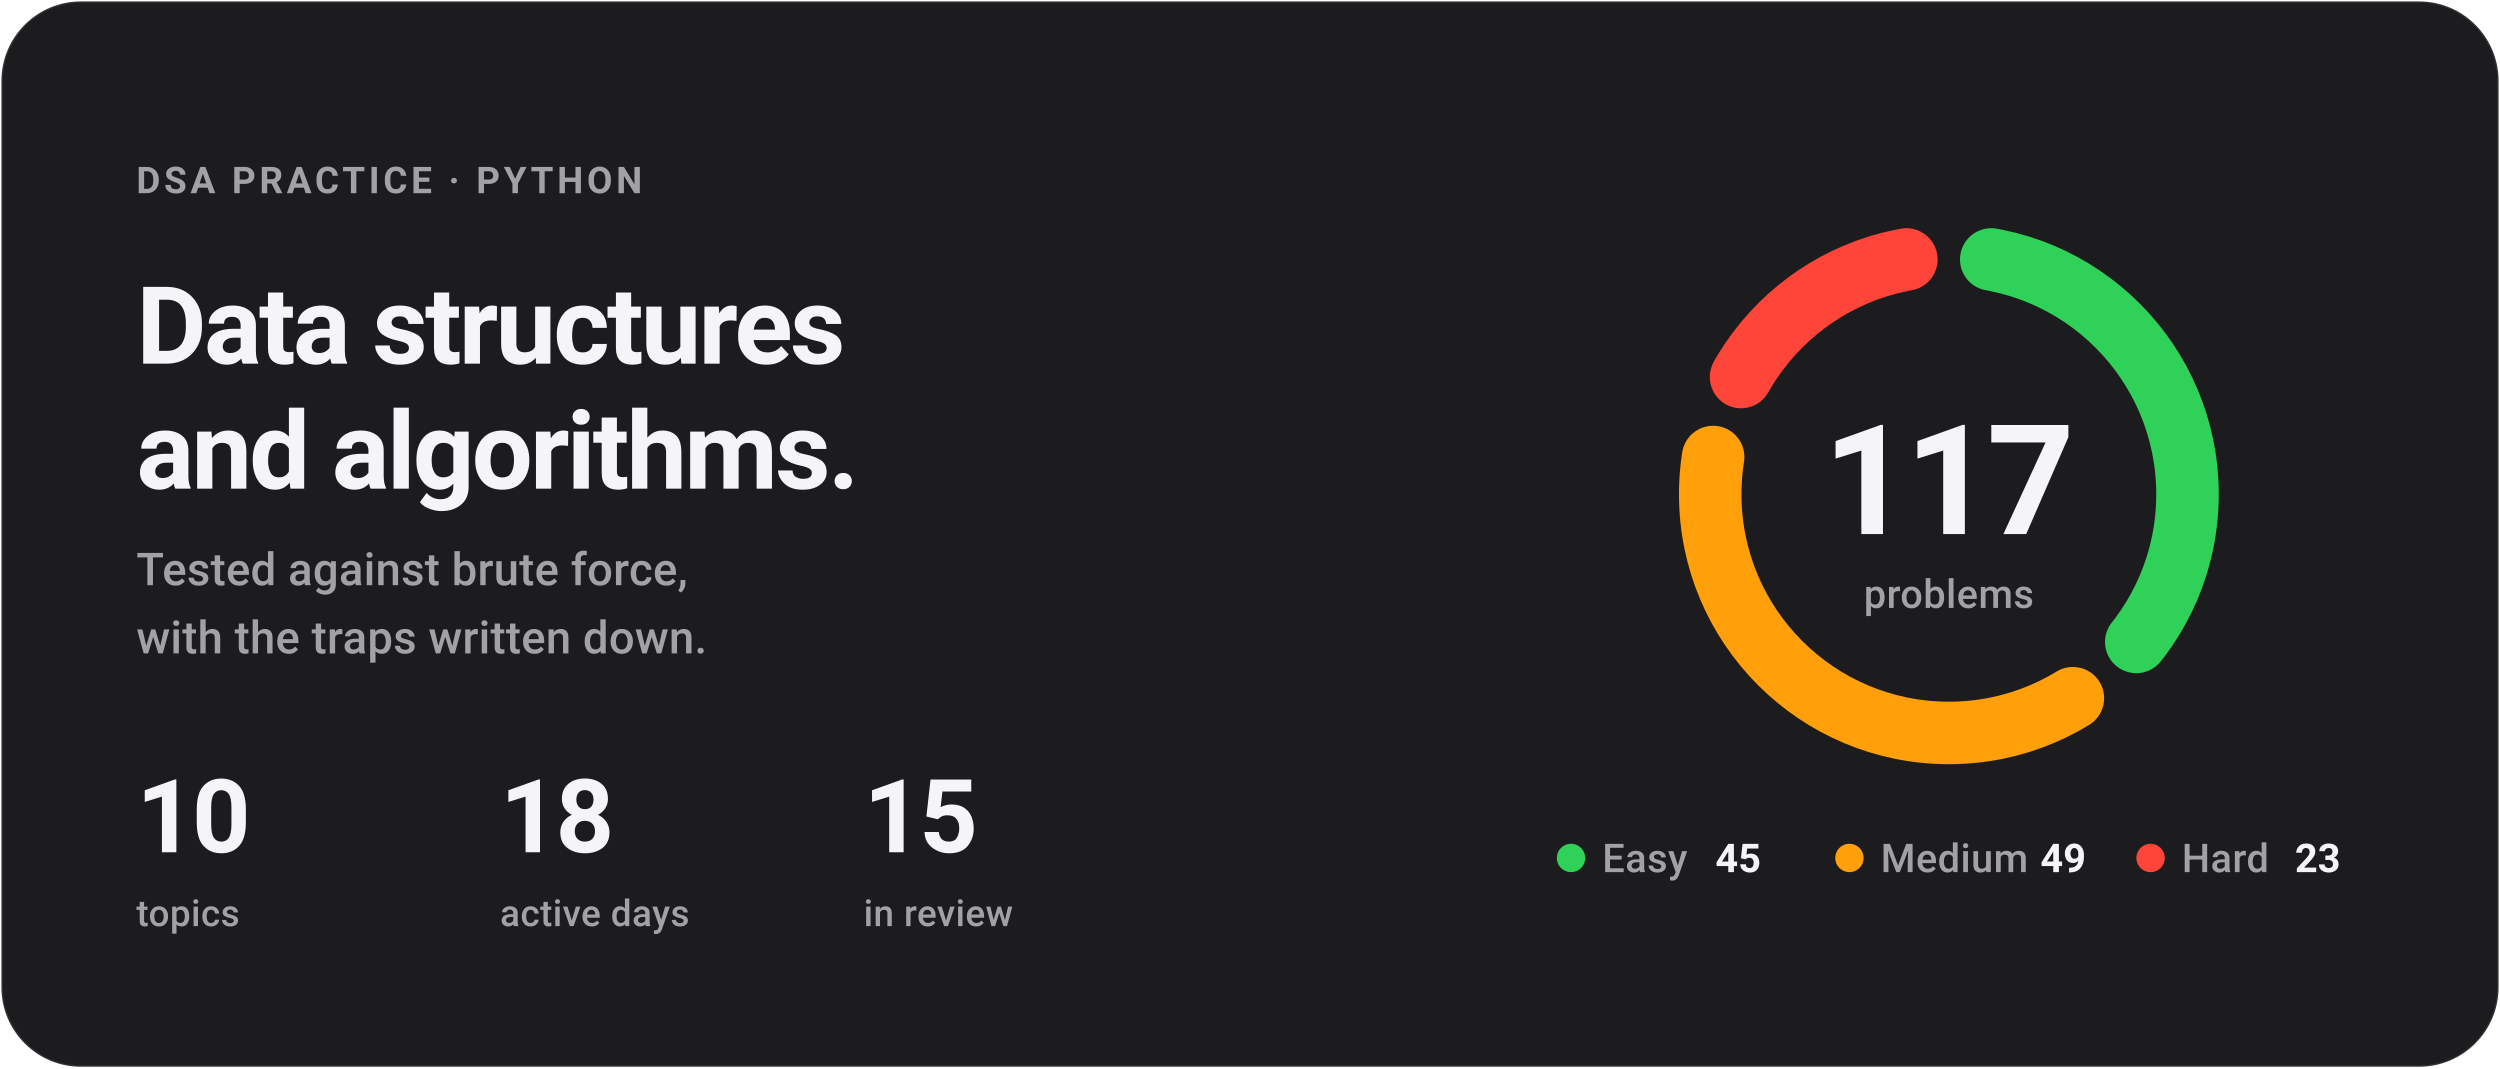
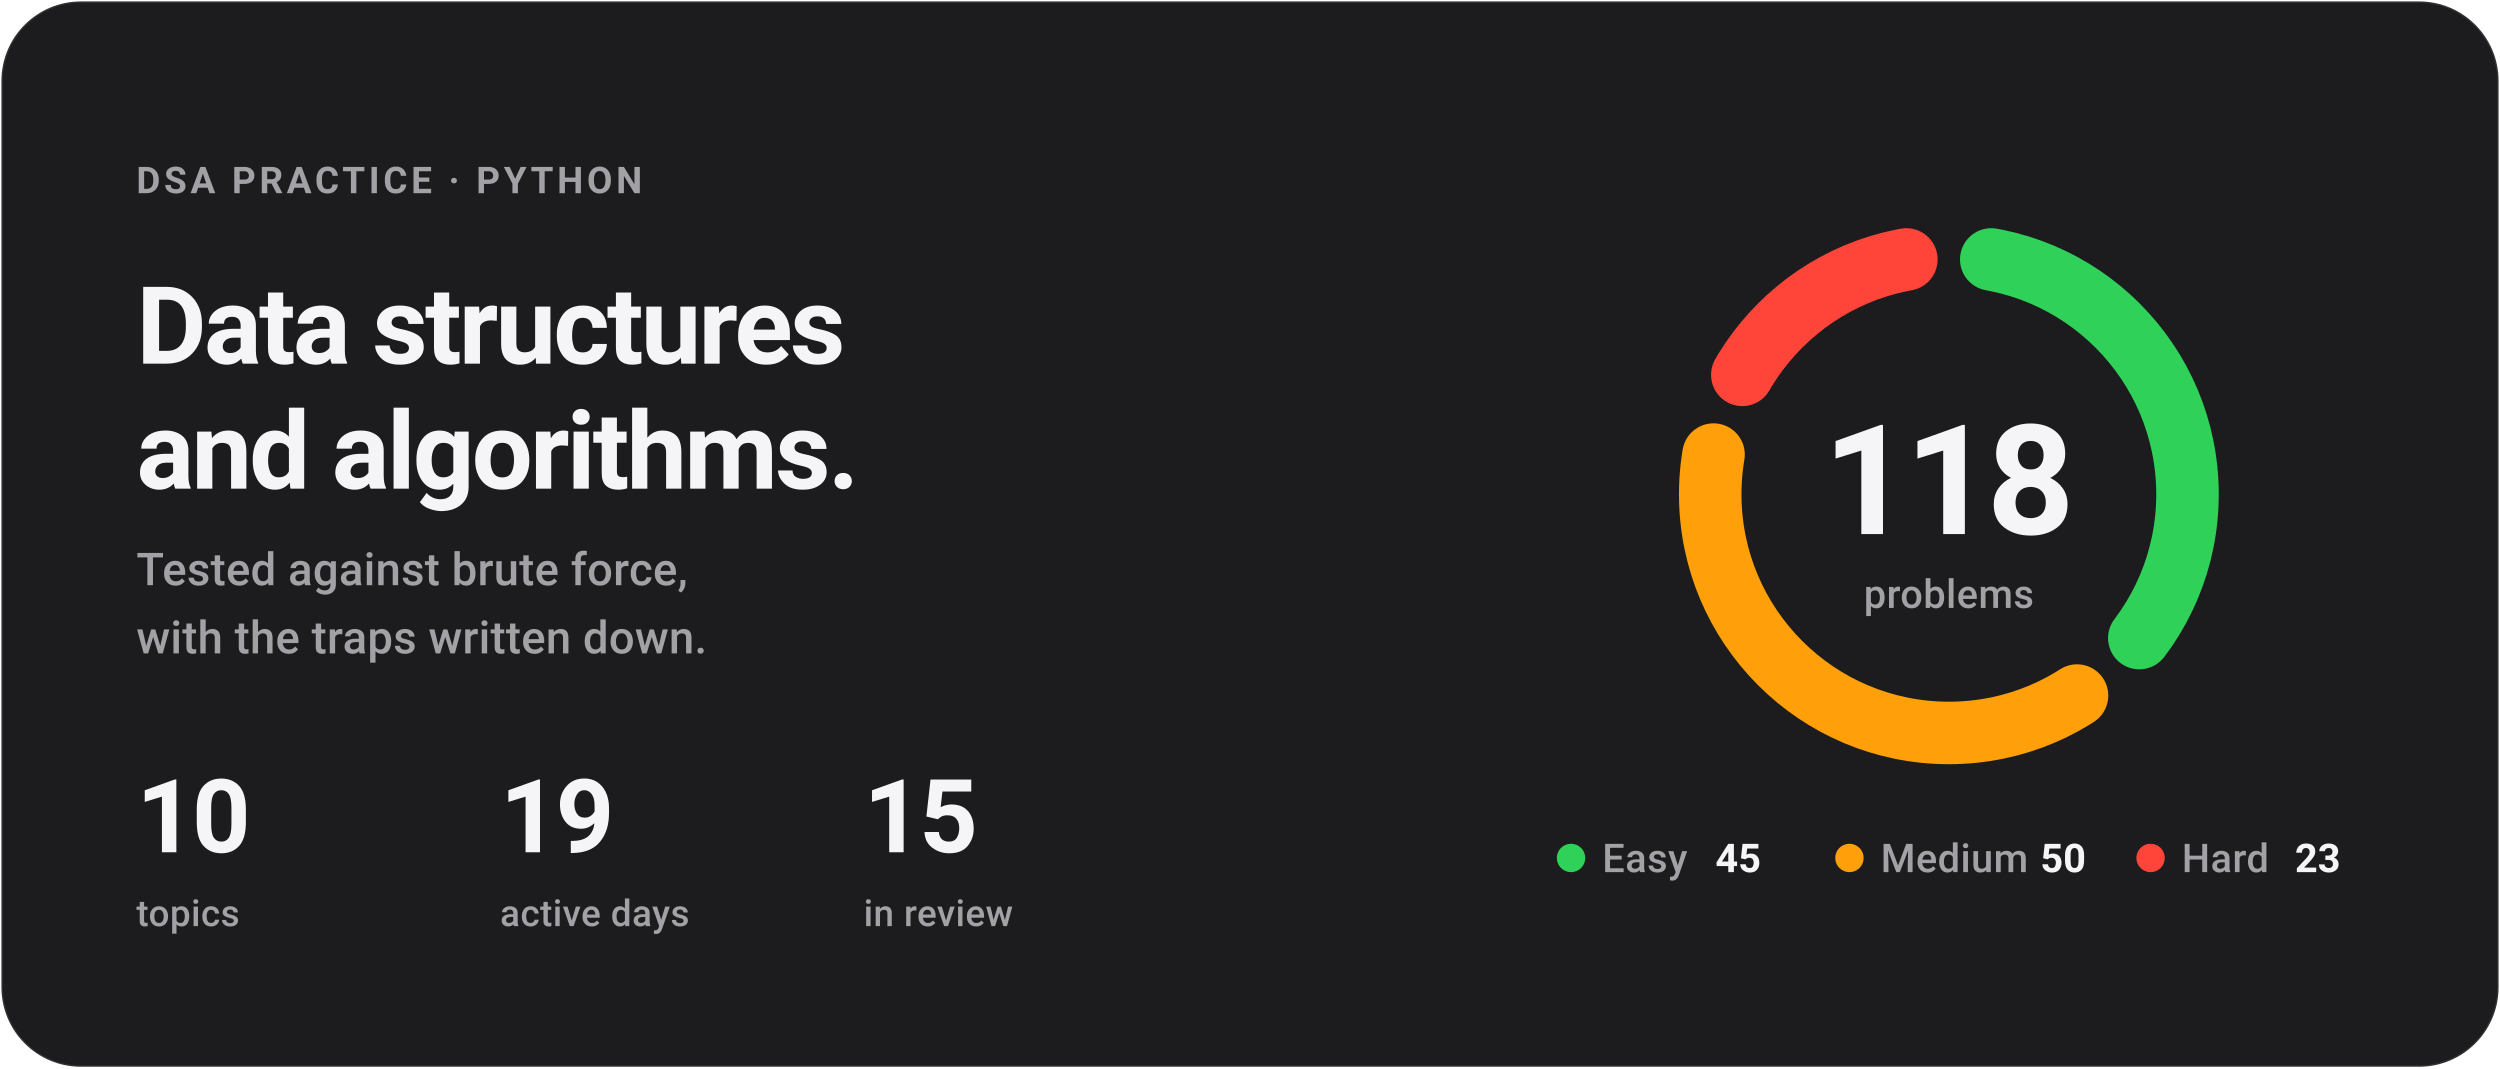
<svg xmlns="http://www.w3.org/2000/svg" width="880" height="376" viewBox="0 0 880 376" role="img" aria-labelledby="t d">
  <defs>
    <style>
text { font-family: -apple-system, BlinkMacSystemFont, "SF Pro Display", "SF Pro Text", "Segoe UI Variable Display", "Segoe UI", system-ui, Roboto, Helvetica, Arial, sans-serif; }
.num { font-variant-numeric: tabular-nums; }
@keyframes grow { from { transform: scaleX(0); } to { transform: scaleX(1); } }
@keyframes rise { from { transform: scaleY(0); } to { transform: scaleY(1); } }
@keyframes pop { from { opacity: 0; transform: scale(.92); } to { opacity: 1; transform: scale(1); } }
@keyframes fade { from { opacity: 0; transform: translateY(6px); } to { opacity: 1; transform: translateY(0); } }
.grow { transform-box: fill-box; transform-origin: 0% 50%; animation: grow .8s cubic-bezier(.22,1,.36,1) both; }
.rise { transform-box: fill-box; transform-origin: 50% 100%; animation: rise .8s cubic-bezier(.22,1,.36,1) both; }
.pop { transform-box: fill-box; transform-origin: 50% 50%; animation: pop .8s cubic-bezier(.22,1,.36,1) both; }
.fade { animation: fade .7s cubic-bezier(.22,1,.36,1) both; }
@media (prefers-reduced-motion: reduce) { .grow, .rise, .pop { transform-box: fill-box; transform-origin: 50% 50%; animation: pop .8s cubic-bezier(.22,1,.36,1) both; }
.fade { animation: none; } }
</style>
    <linearGradient id="acc" x1="0" y1="0" x2="1" y2="0">
      <stop offset="0" stop-color="#0A84FF" />
      <stop offset="1" stop-color="#64D2FF" />
    </linearGradient>
    <linearGradient id="accv" x1="0" y1="1" x2="0" y2="0">
      <stop offset="0" stop-color="#0A84FF" />
      <stop offset="1" stop-color="#64D2FF" />
    </linearGradient>
  </defs>
  <rect x="0.5" y="0.5" width="879" height="375" rx="28" fill="#1C1C1E" stroke="rgba(255,255,255,0.10)" />
  <text x="48" y="68" font-size="13" font-weight="600" fill="#A1A1A6" text-anchor="start" letter-spacing="0.1em">DSA PRACTICE  ·  PYTHON</text>
  <text x="48" y="128" font-size="38" font-weight="700" fill="#F5F5F7" text-anchor="start" letter-spacing="-0.025em" class="fade" style="animation-delay:0ms">Data structures</text>
  <text x="48" y="172" font-size="38" font-weight="700" fill="#F5F5F7" text-anchor="start" letter-spacing="-0.025em" class="fade" style="animation-delay:40ms">and algorithms.</text>
  <text x="48" y="206" font-size="16" font-weight="500" fill="#A1A1A6" text-anchor="start" letter-spacing="0.005em" class="fade" style="animation-delay:80ms">Tested against brute force,</text>
  <text x="48" y="230" font-size="16" font-weight="500" fill="#A1A1A6" text-anchor="start" letter-spacing="0.005em" class="fade" style="animation-delay:100ms">with the traps written down.</text>
  <text x="48" y="300" font-size="36" font-weight="650" fill="#F5F5F7" text-anchor="start" letter-spacing="-0.03em" class="num fade" style="animation-delay:140ms">10</text>
  <text x="48" y="326" font-size="13" font-weight="500" fill="#A1A1A6" text-anchor="start" letter-spacing="0.01em" class="fade" style="animation-delay:160ms">topics</text>
-   <text x="176" y="300" font-size="36" font-weight="650" fill="#F5F5F7" text-anchor="start" letter-spacing="-0.03em" class="num fade" style="animation-delay:200ms">18</text>
+   <text x="176" y="300" font-size="36" font-weight="650" fill="#F5F5F7" text-anchor="start" letter-spacing="-0.03em" class="num fade" style="animation-delay:200ms">19</text>
  <text x="176" y="326" font-size="13" font-weight="500" fill="#A1A1A6" text-anchor="start" letter-spacing="0.01em" class="fade" style="animation-delay:220ms">active days</text>
  <text x="304" y="300" font-size="36" font-weight="650" fill="#F5F5F7" text-anchor="start" letter-spacing="-0.03em" class="num fade" style="animation-delay:260ms">15</text>
  <text x="304" y="326" font-size="13" font-weight="500" fill="#A1A1A6" text-anchor="start" letter-spacing="0.01em" class="fade" style="animation-delay:280ms">in review</text>
  <g class="pop" style="animation-delay:80ms">
-     <circle cx="686" cy="174" r="84" fill="none" stroke="#30D158" stroke-width="22" stroke-linecap="round" stroke-dasharray="173.00 527.79" stroke-dashoffset="-15.00" transform="rotate(-90 686 174)" />
-     <circle cx="686" cy="174" r="84" fill="none" stroke="#FF9F0A" stroke-width="22" stroke-linecap="round" stroke-dasharray="191.04 527.79" stroke-dashoffset="-218.00" transform="rotate(-90 686 174)" />
-     <circle cx="686" cy="174" r="84" fill="none" stroke="#FF453A" stroke-width="22" stroke-linecap="round" stroke-dasharray="73.75 527.79" stroke-dashoffset="-439.03" transform="rotate(-90 686 174)" />
+     <circle cx="686" cy="174" r="84" fill="none" stroke="#30D158" stroke-width="22" stroke-linecap="round" stroke-dasharray="171.27 527.79" stroke-dashoffset="-15.00" transform="rotate(-90 686 174)" />
+     <circle cx="686" cy="174" r="84" fill="none" stroke="#FF9F0A" stroke-width="22" stroke-linecap="round" stroke-dasharray="193.64 527.79" stroke-dashoffset="-216.27" transform="rotate(-90 686 174)" />
+     <circle cx="686" cy="174" r="84" fill="none" stroke="#FF453A" stroke-width="22" stroke-linecap="round" stroke-dasharray="72.87 527.79" stroke-dashoffset="-439.91" transform="rotate(-90 686 174)" />
  </g>
-   <text x="686" y="188" font-size="54" font-weight="700" fill="#F5F5F7" text-anchor="middle" letter-spacing="-0.04em" class="num fade" style="animation-delay:0ms">117</text>
+   <text x="686" y="188" font-size="54" font-weight="700" fill="#F5F5F7" text-anchor="middle" letter-spacing="-0.04em" class="num fade" style="animation-delay:0ms">118</text>
  <text x="686" y="214" font-size="14" font-weight="500" fill="#A1A1A6" text-anchor="middle" letter-spacing="0.01em" class="fade" style="animation-delay:60ms">problems</text>
  <circle cx="553" cy="302" r="5" fill="#30D158" />
  <text x="564" y="307" font-size="14" font-weight="500" fill="#A1A1A6" text-anchor="start" letter-spacing="0.01em">Easy</text>
  <text x="603.8" y="307" font-size="14" font-weight="650" fill="#F5F5F7" text-anchor="start" letter-spacing="0.0em" class="num">45</text>
  <circle cx="651" cy="302" r="5" fill="#FF9F0A" />
  <text x="662" y="307" font-size="14" font-weight="500" fill="#A1A1A6" text-anchor="start" letter-spacing="0.01em">Medium</text>
-   <text x="718.2" y="307" font-size="14" font-weight="650" fill="#F5F5F7" text-anchor="start" letter-spacing="0.0em" class="num">49</text>
+   <text x="718.2" y="307" font-size="14" font-weight="650" fill="#F5F5F7" text-anchor="start" letter-spacing="0.0em" class="num">50</text>
  <circle cx="757" cy="302" r="5" fill="#FF453A" />
  <text x="768" y="307" font-size="14" font-weight="500" fill="#A1A1A6" text-anchor="start" letter-spacing="0.01em">Hard</text>
  <text x="807.8" y="307" font-size="14" font-weight="650" fill="#F5F5F7" text-anchor="start" letter-spacing="0.0em" class="num">23</text>
</svg>
